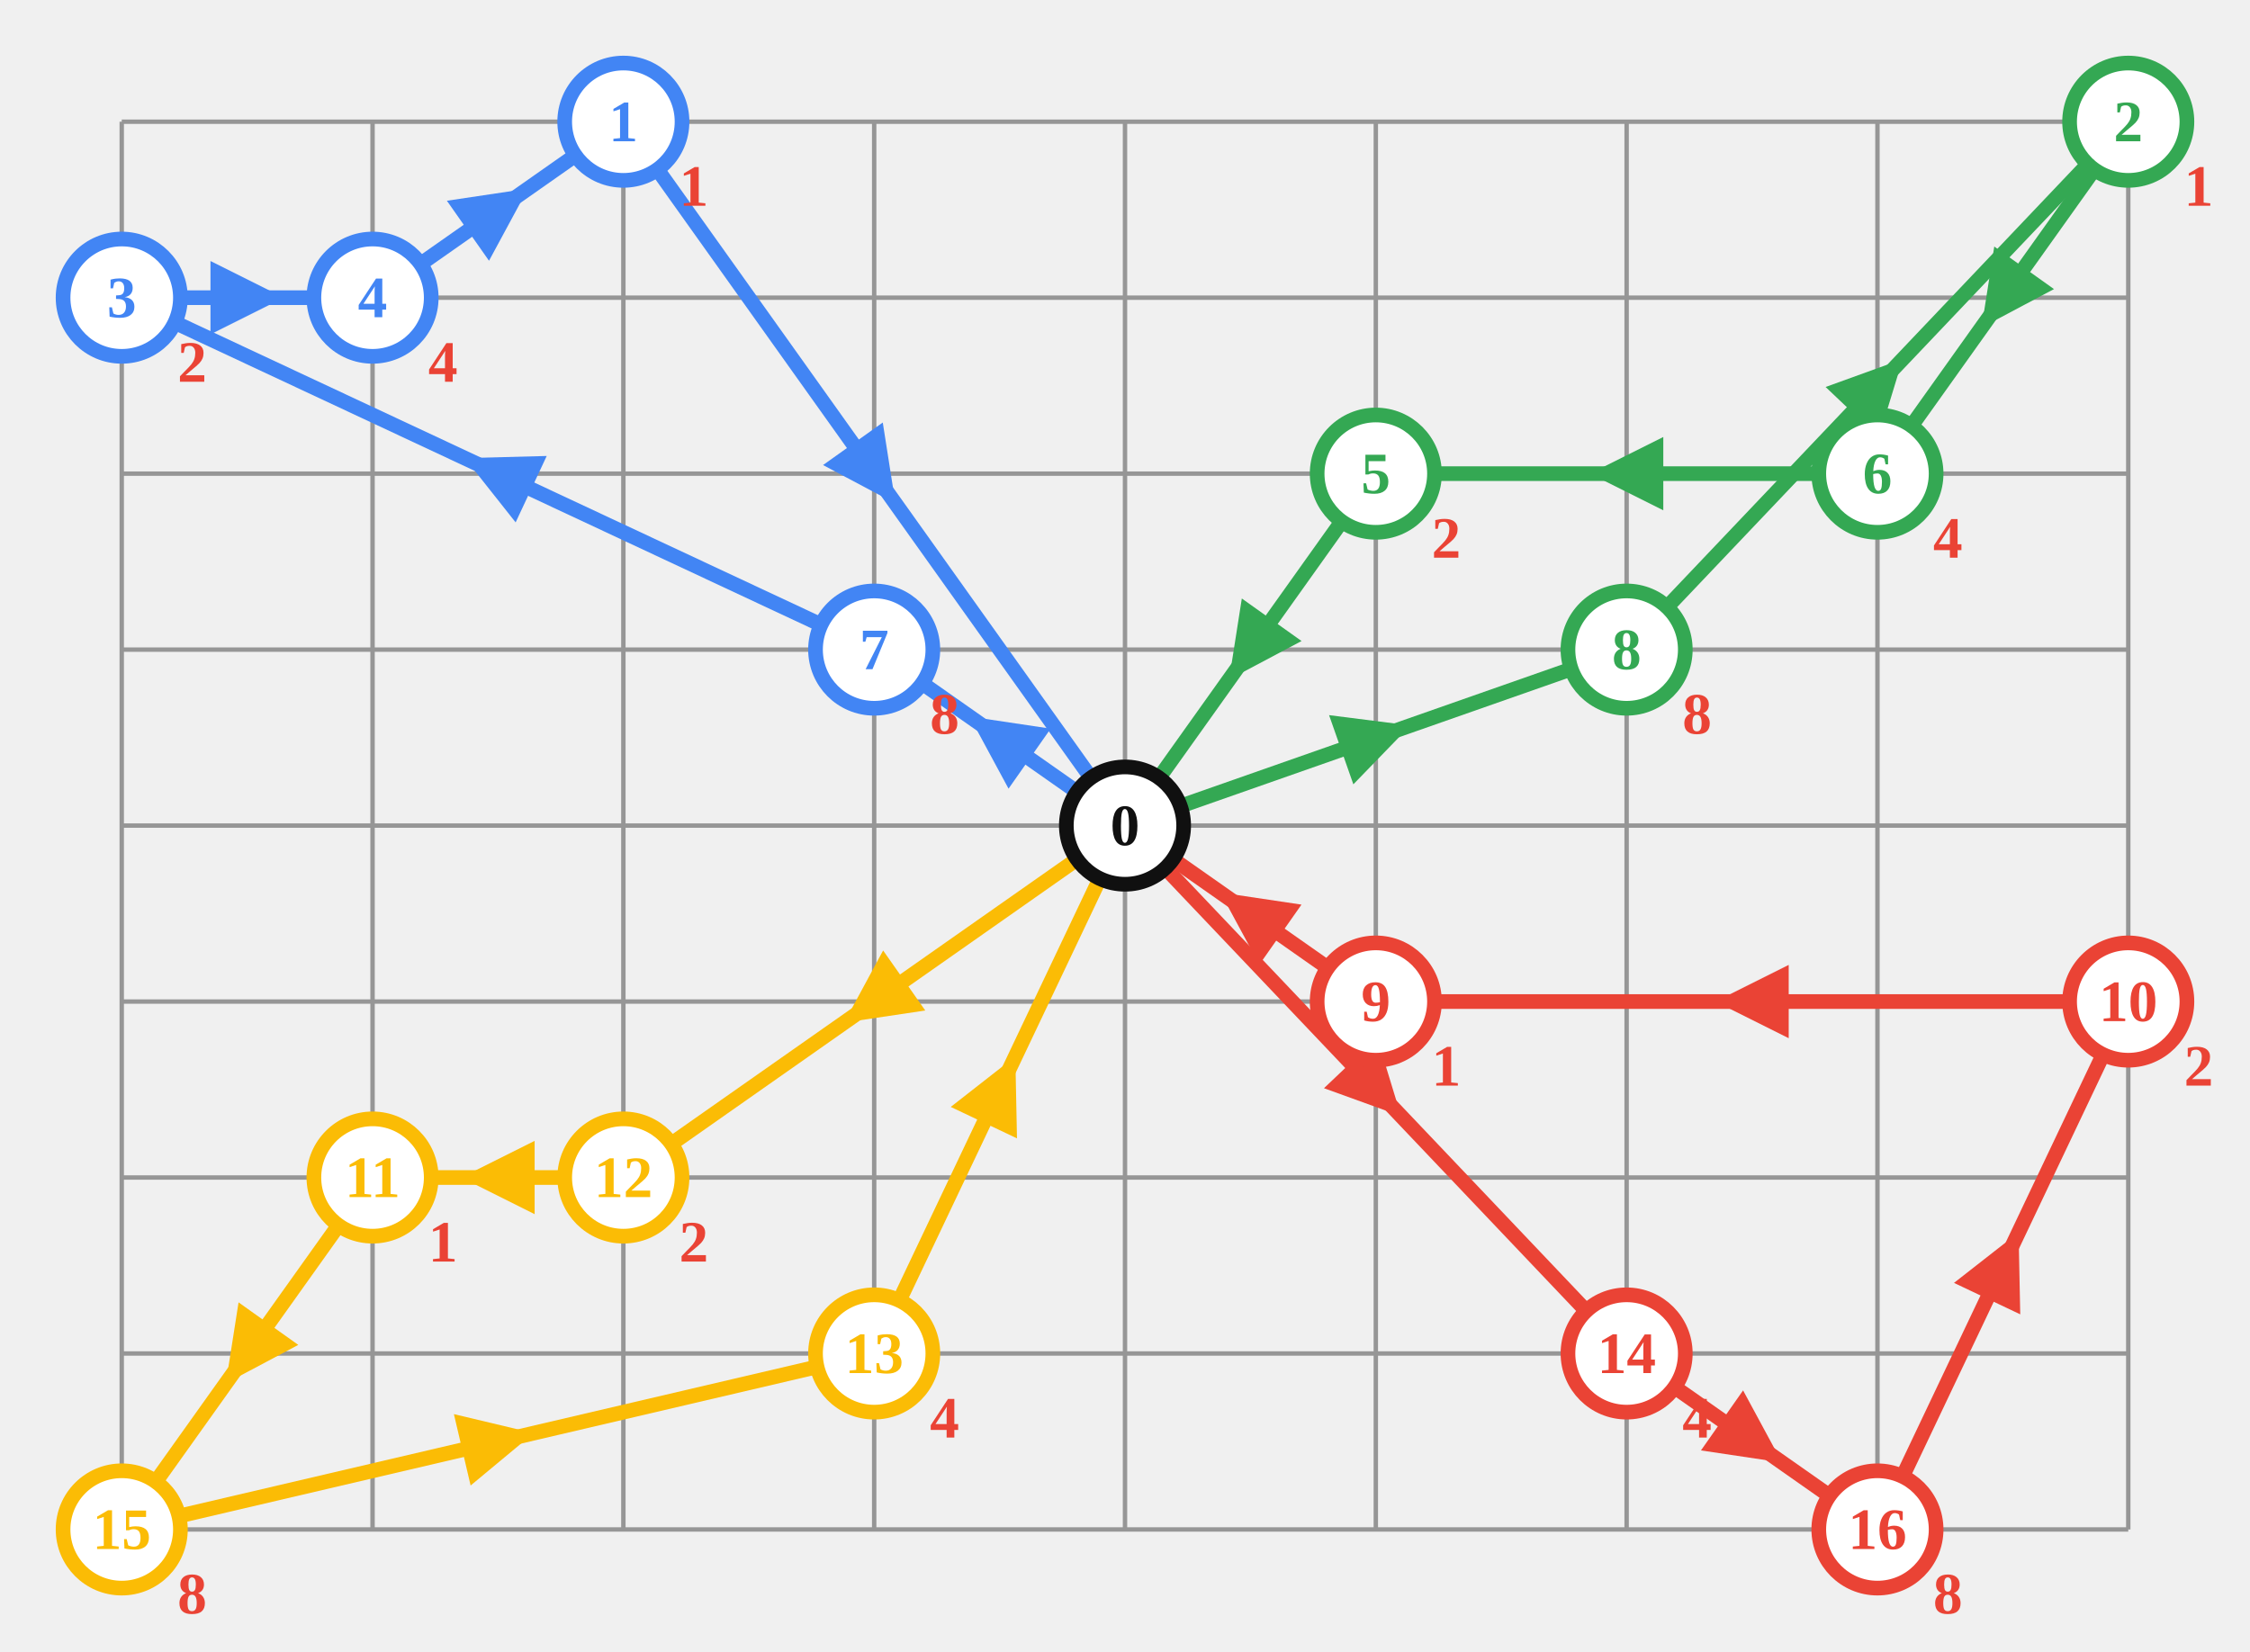
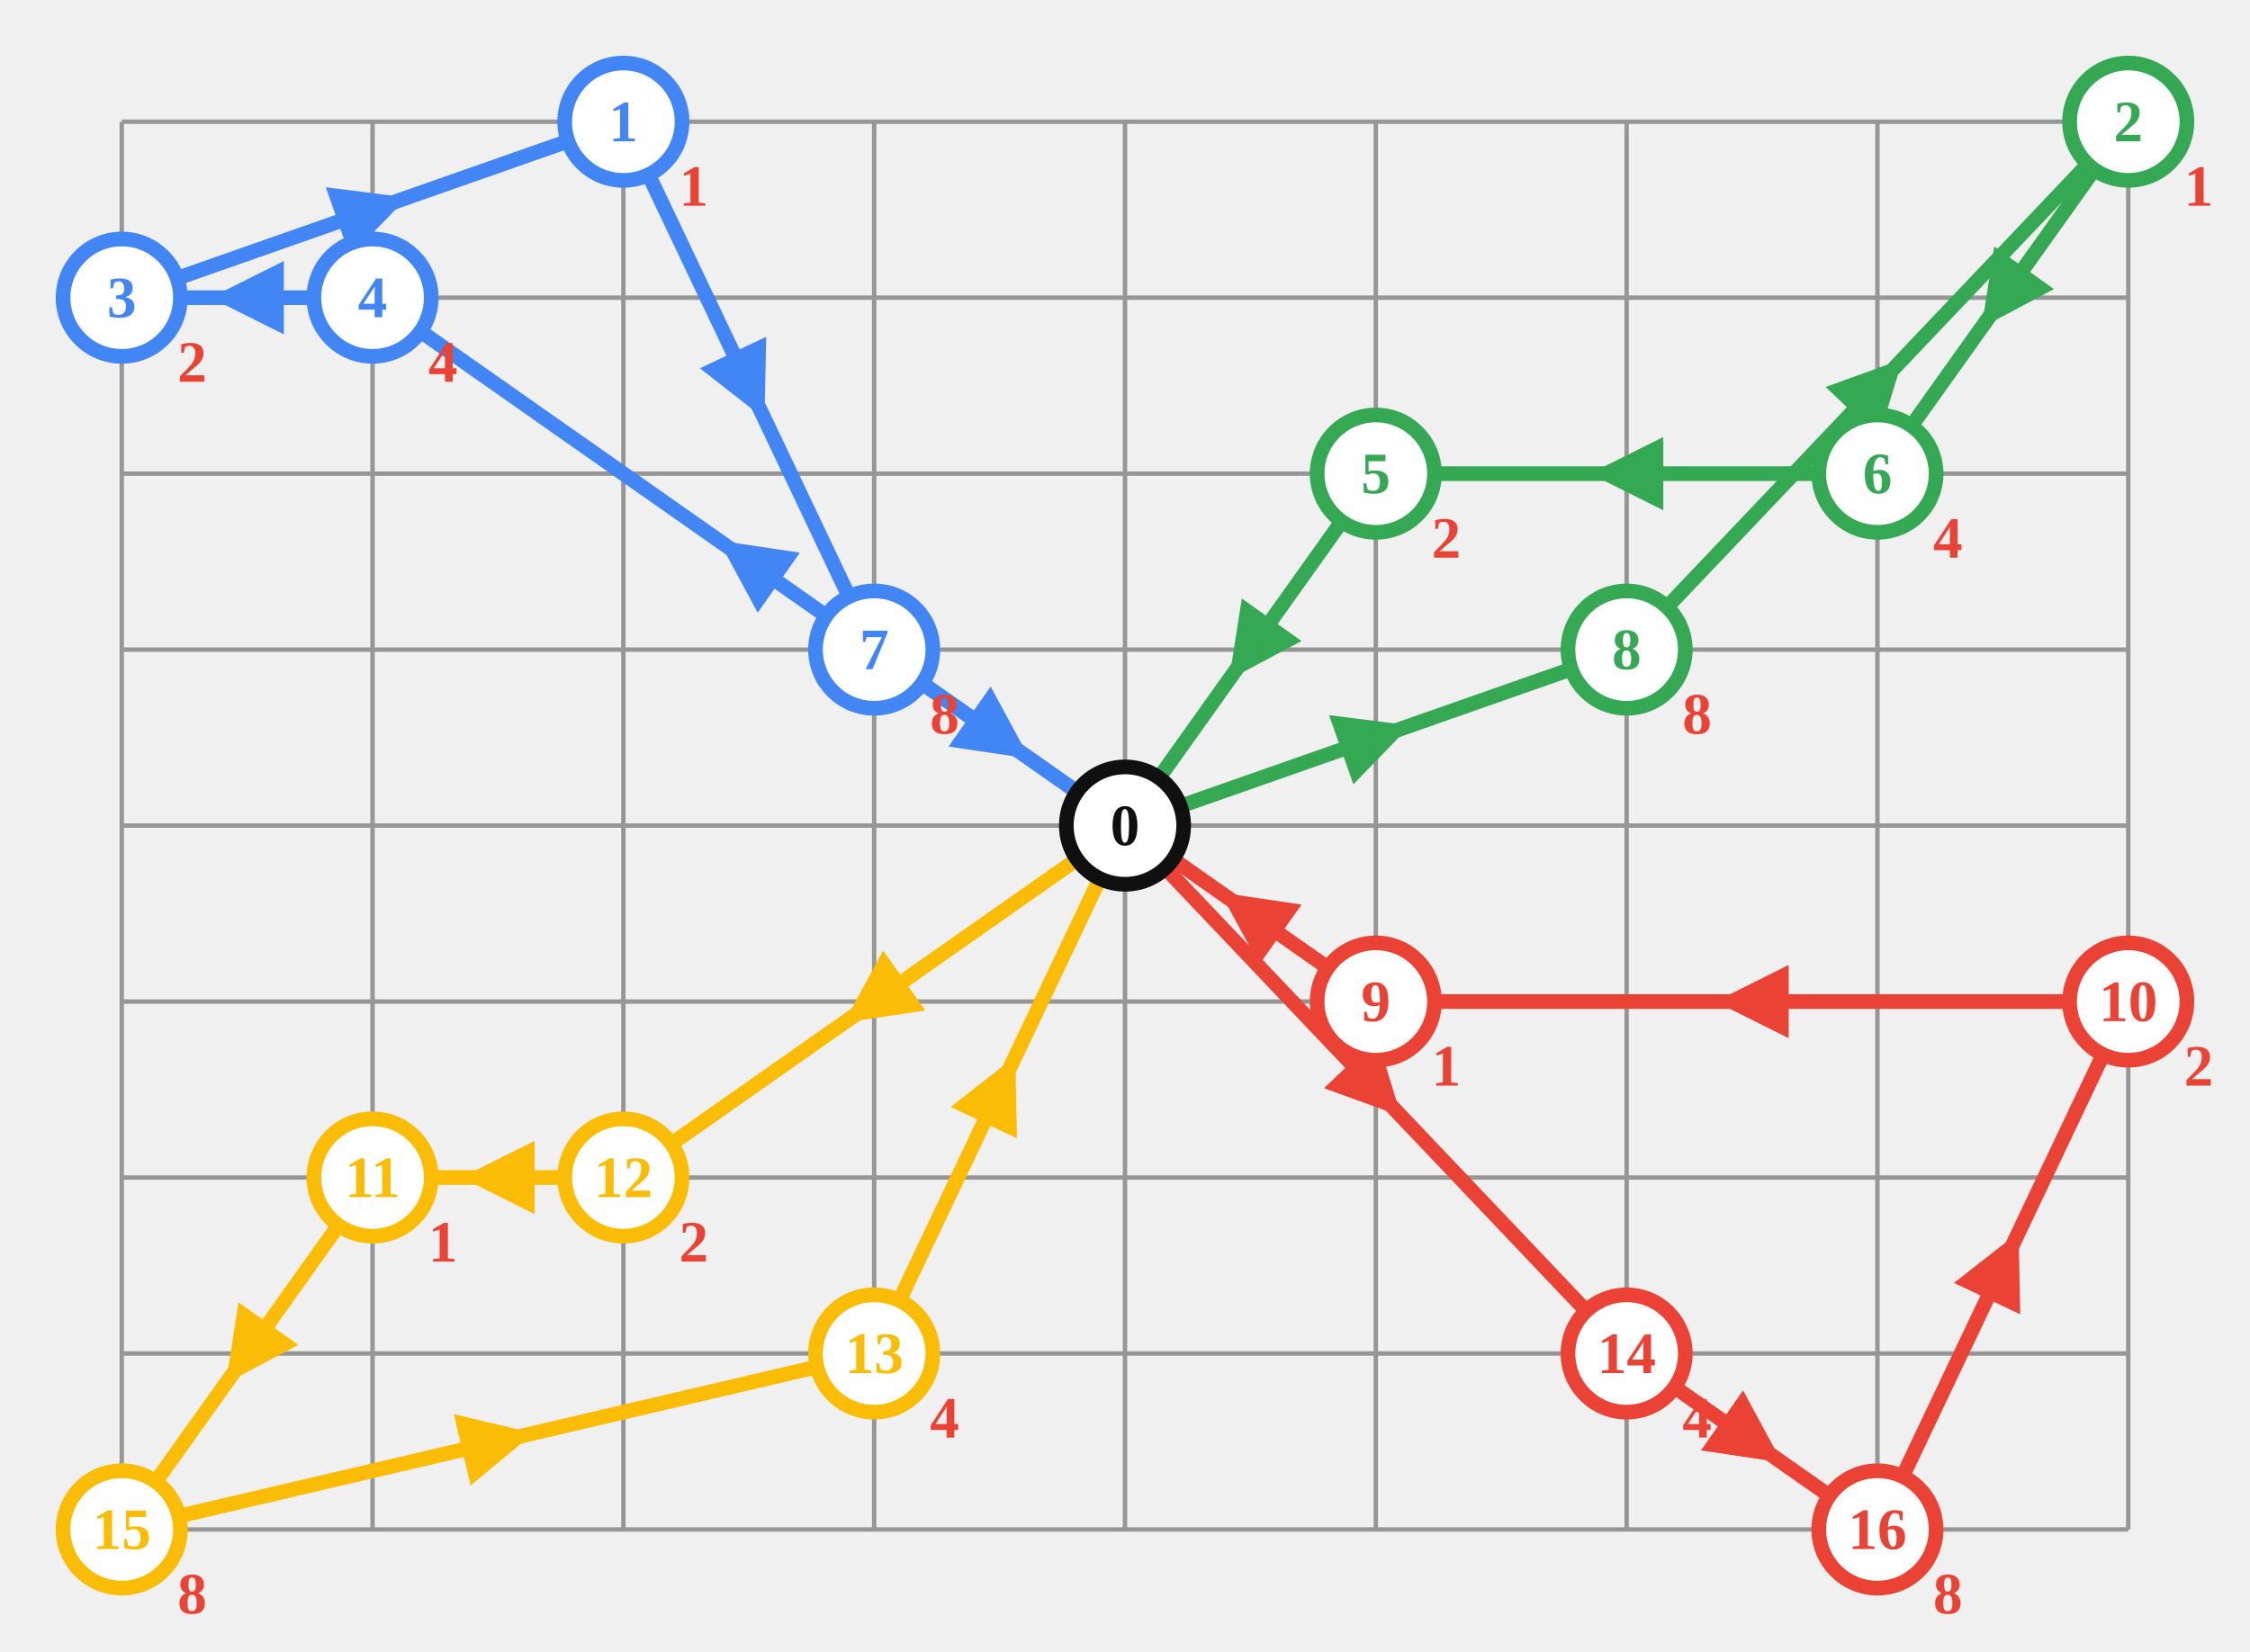
<svg xmlns="http://www.w3.org/2000/svg" version="1.1" width="1022.667" height="750.667" viewBox="-55.333 -55.333 1022.667 750.667">
  <defs>
    <marker id="arrow_blue" viewBox="0 0 16 16" refX="8" refY="8" markerUnits="strokeWidth" markerWidth="5" markerHeight="5" orient="auto">
      <path d="M 0 0 L 16 8 L 0 16 z" stroke="none" fill="#4285F4" />
    </marker>
    <marker id="arrow_red" viewBox="0 0 16 16" refX="8" refY="8" markerUnits="strokeWidth" markerWidth="5" markerHeight="5" orient="auto">
      <path d="M 0 0 L 16 8 L 0 16 z" stroke="none" fill="#EA4335" />
    </marker>
    <marker id="arrow_yellow" viewBox="0 0 16 16" refX="8" refY="8" markerUnits="strokeWidth" markerWidth="5" markerHeight="5" orient="auto">
      <path d="M 0 0 L 16 8 L 0 16 z" stroke="none" fill="#FBBC05" />
    </marker>
    <marker id="arrow_green" viewBox="0 0 16 16" refX="8" refY="8" markerUnits="strokeWidth" markerWidth="5" markerHeight="5" orient="auto">
      <path d="M 0 0 L 16 8 L 0 16 z" stroke="none" fill="#34A853" />
    </marker>
    <marker id="arrow_black" viewBox="0 0 16 16" refX="8" refY="8" markerUnits="strokeWidth" markerWidth="5" markerHeight="5" orient="auto">
      <path d="M 0 0 L 16 8 L 0 16 z" stroke="none" fill="#101010" />
    </marker>
    <marker id="arrow_white" viewBox="0 0 16 16" refX="8" refY="8" markerUnits="strokeWidth" markerWidth="5" markerHeight="5" orient="auto">
      <path d="M 0 0 L 16 8 L 0 16 z" stroke="none" fill="#FFFFFF" />
    </marker>
  </defs>
  <line x1="0" y1="0" x2="912" y2="0" style="stroke-width:2;stroke:#969696;fill:none" />
  <line x1="0" y1="80" x2="912" y2="80" style="stroke-width:2;stroke:#969696;fill:none" />
  <line x1="0" y1="160" x2="912" y2="160" style="stroke-width:2;stroke:#969696;fill:none" />
  <line x1="0" y1="240" x2="912" y2="240" style="stroke-width:2;stroke:#969696;fill:none" />
  <line x1="0" y1="320" x2="912" y2="320" style="stroke-width:2;stroke:#969696;fill:none" />
  <line x1="0" y1="400" x2="912" y2="400" style="stroke-width:2;stroke:#969696;fill:none" />
  <line x1="0" y1="480" x2="912" y2="480" style="stroke-width:2;stroke:#969696;fill:none" />
  <line x1="0" y1="560" x2="912" y2="560" style="stroke-width:2;stroke:#969696;fill:none" />
  <line x1="0" y1="640" x2="912" y2="640" style="stroke-width:2;stroke:#969696;fill:none" />
  <line x1="0" y1="0" x2="0" y2="640" style="stroke-width:2;stroke:#969696;fill:none" />
  <line x1="114" y1="0" x2="114" y2="640" style="stroke-width:2;stroke:#969696;fill:none" />
  <line x1="228" y1="0" x2="228" y2="640" style="stroke-width:2;stroke:#969696;fill:none" />
  <line x1="342" y1="0" x2="342" y2="640" style="stroke-width:2;stroke:#969696;fill:none" />
  <line x1="456" y1="0" x2="456" y2="640" style="stroke-width:2;stroke:#969696;fill:none" />
  <line x1="570" y1="0" x2="570" y2="640" style="stroke-width:2;stroke:#969696;fill:none" />
  <line x1="684" y1="0" x2="684" y2="640" style="stroke-width:2;stroke:#969696;fill:none" />
  <line x1="798" y1="0" x2="798" y2="640" style="stroke-width:2;stroke:#969696;fill:none" />
  <line x1="912" y1="0" x2="912" y2="640" style="stroke-width:2;stroke:#969696;fill:none" />
-   <polyline points="456,320 399.0,280.0 342,240" style="stroke-width:6.667;stroke:#4285F4;fill:none;marker-mid:url(#arrow_blue)" />
-   <polyline points="342,240 171.0,160.0 0,80" style="stroke-width:6.667;stroke:#4285F4;fill:none;marker-mid:url(#arrow_blue)" />
-   <polyline points="0,80 57.0,80.0 114,80" style="stroke-width:6.667;stroke:#4285F4;fill:none;marker-mid:url(#arrow_blue)" />
-   <polyline points="114,80 171.0,40.0 228,0" style="stroke-width:6.667;stroke:#4285F4;fill:none;marker-mid:url(#arrow_blue)" />
-   <polyline points="228,0 342.0,160.0 456,320" style="stroke-width:6.667;stroke:#4285F4;fill:none;marker-mid:url(#arrow_blue)" />
+   <polyline points="456,320 285.0,200.0 114,80" style="stroke-width:6.667;stroke:#4285F4;fill:none;marker-mid:url(#arrow_blue)" />
+   <polyline points="114,80 57.0,80.0 0,80" style="stroke-width:6.667;stroke:#4285F4;fill:none;marker-mid:url(#arrow_blue)" />
+   <polyline points="0,80 114.0,40.0 228,0" style="stroke-width:6.667;stroke:#4285F4;fill:none;marker-mid:url(#arrow_blue)" />
+   <polyline points="228,0 285.0,120.0 342,240" style="stroke-width:6.667;stroke:#4285F4;fill:none;marker-mid:url(#arrow_blue)" />
+   <polyline points="342,240 399.0,280.0 456,320" style="stroke-width:6.667;stroke:#4285F4;fill:none;marker-mid:url(#arrow_blue)" />
+   <circle cx="114" cy="80" r="26.667" style="stroke-width:6.667;stroke:#4285F4;fill:white" />
+   <text x="114" y="80" dy="8.889" style="text-anchor:middle;font-weight:bold;font-size:26.667;stroke:none;fill:#4285F4">4</text>
+   <circle cx="0" cy="80" r="26.667" style="stroke-width:6.667;stroke:#4285F4;fill:white" />
+   <text x="0" y="80" dy="8.889" style="text-anchor:middle;font-weight:bold;font-size:26.667;stroke:none;fill:#4285F4">3</text>
+   <circle cx="228" cy="0" r="26.667" style="stroke-width:6.667;stroke:#4285F4;fill:white" />
+   <text x="228" y="0" dy="8.889" style="text-anchor:middle;font-weight:bold;font-size:26.667;stroke:none;fill:#4285F4">1</text>
  <circle cx="342" cy="240" r="26.667" style="stroke-width:6.667;stroke:#4285F4;fill:white" />
  <text x="342" y="240" dy="8.889" style="text-anchor:middle;font-weight:bold;font-size:26.667;stroke:none;fill:#4285F4">7</text>
-   <circle cx="0" cy="80" r="26.667" style="stroke-width:6.667;stroke:#4285F4;fill:white" />
-   <text x="0" y="80" dy="8.889" style="text-anchor:middle;font-weight:bold;font-size:26.667;stroke:none;fill:#4285F4">3</text>
-   <circle cx="114" cy="80" r="26.667" style="stroke-width:6.667;stroke:#4285F4;fill:white" />
-   <text x="114" y="80" dy="8.889" style="text-anchor:middle;font-weight:bold;font-size:26.667;stroke:none;fill:#4285F4">4</text>
-   <circle cx="228" cy="0" r="26.667" style="stroke-width:6.667;stroke:#4285F4;fill:white" />
-   <text x="228" y="0" dy="8.889" style="text-anchor:middle;font-weight:bold;font-size:26.667;stroke:none;fill:#4285F4">1</text>
  <polyline points="456,320 570.0,440.0 684,560" style="stroke-width:6.667;stroke:#EA4335;fill:none;marker-mid:url(#arrow_red)" />
  <polyline points="684,560 741.0,600.0 798,640" style="stroke-width:6.667;stroke:#EA4335;fill:none;marker-mid:url(#arrow_red)" />
  <polyline points="798,640 855.0,520.0 912,400" style="stroke-width:6.667;stroke:#EA4335;fill:none;marker-mid:url(#arrow_red)" />
  <polyline points="912,400 741.0,400.0 570,400" style="stroke-width:6.667;stroke:#EA4335;fill:none;marker-mid:url(#arrow_red)" />
  <polyline points="570,400 513.0,360.0 456,320" style="stroke-width:6.667;stroke:#EA4335;fill:none;marker-mid:url(#arrow_red)" />
  <circle cx="684" cy="560" r="26.667" style="stroke-width:6.667;stroke:#EA4335;fill:white" />
  <text x="684" y="560" dy="8.889" style="text-anchor:middle;font-weight:bold;font-size:26.667;stroke:none;fill:#EA4335">14</text>
  <circle cx="798" cy="640" r="26.667" style="stroke-width:6.667;stroke:#EA4335;fill:white" />
  <text x="798" y="640" dy="8.889" style="text-anchor:middle;font-weight:bold;font-size:26.667;stroke:none;fill:#EA4335">16</text>
  <circle cx="912" cy="400" r="26.667" style="stroke-width:6.667;stroke:#EA4335;fill:white" />
  <text x="912" y="400" dy="8.889" style="text-anchor:middle;font-weight:bold;font-size:26.667;stroke:none;fill:#EA4335">10</text>
  <circle cx="570" cy="400" r="26.667" style="stroke-width:6.667;stroke:#EA4335;fill:white" />
  <text x="570" y="400" dy="8.889" style="text-anchor:middle;font-weight:bold;font-size:26.667;stroke:none;fill:#EA4335">9</text>
  <polyline points="456,320 342.0,400.0 228,480" style="stroke-width:6.667;stroke:#FBBC05;fill:none;marker-mid:url(#arrow_yellow)" />
  <polyline points="228,480 171.0,480.0 114,480" style="stroke-width:6.667;stroke:#FBBC05;fill:none;marker-mid:url(#arrow_yellow)" />
  <polyline points="114,480 57.0,560.0 0,640" style="stroke-width:6.667;stroke:#FBBC05;fill:none;marker-mid:url(#arrow_yellow)" />
  <polyline points="0,640 171.0,600.0 342,560" style="stroke-width:6.667;stroke:#FBBC05;fill:none;marker-mid:url(#arrow_yellow)" />
  <polyline points="342,560 399.0,440.0 456,320" style="stroke-width:6.667;stroke:#FBBC05;fill:none;marker-mid:url(#arrow_yellow)" />
  <circle cx="228" cy="480" r="26.667" style="stroke-width:6.667;stroke:#FBBC05;fill:white" />
  <text x="228" y="480" dy="8.889" style="text-anchor:middle;font-weight:bold;font-size:26.667;stroke:none;fill:#FBBC05">12</text>
  <circle cx="114" cy="480" r="26.667" style="stroke-width:6.667;stroke:#FBBC05;fill:white" />
  <text x="114" y="480" dy="8.889" style="text-anchor:middle;font-weight:bold;font-size:26.667;stroke:none;fill:#FBBC05">11</text>
  <circle cx="0" cy="640" r="26.667" style="stroke-width:6.667;stroke:#FBBC05;fill:white" />
  <text x="0" y="640" dy="8.889" style="text-anchor:middle;font-weight:bold;font-size:26.667;stroke:none;fill:#FBBC05">15</text>
  <circle cx="342" cy="560" r="26.667" style="stroke-width:6.667;stroke:#FBBC05;fill:white" />
  <text x="342" y="560" dy="8.889" style="text-anchor:middle;font-weight:bold;font-size:26.667;stroke:none;fill:#FBBC05">13</text>
  <polyline points="456,320 570.0,280.0 684,240" style="stroke-width:6.667;stroke:#34A853;fill:none;marker-mid:url(#arrow_green)" />
  <polyline points="684,240 798.0,120.0 912,0" style="stroke-width:6.667;stroke:#34A853;fill:none;marker-mid:url(#arrow_green)" />
  <polyline points="912,0 855.0,80.0 798,160" style="stroke-width:6.667;stroke:#34A853;fill:none;marker-mid:url(#arrow_green)" />
  <polyline points="798,160 684.0,160.0 570,160" style="stroke-width:6.667;stroke:#34A853;fill:none;marker-mid:url(#arrow_green)" />
  <polyline points="570,160 513.0,240.0 456,320" style="stroke-width:6.667;stroke:#34A853;fill:none;marker-mid:url(#arrow_green)" />
  <circle cx="684" cy="240" r="26.667" style="stroke-width:6.667;stroke:#34A853;fill:white" />
  <text x="684" y="240" dy="8.889" style="text-anchor:middle;font-weight:bold;font-size:26.667;stroke:none;fill:#34A853">8</text>
  <circle cx="912" cy="0" r="26.667" style="stroke-width:6.667;stroke:#34A853;fill:white" />
  <text x="912" y="0" dy="8.889" style="text-anchor:middle;font-weight:bold;font-size:26.667;stroke:none;fill:#34A853">2</text>
  <circle cx="798" cy="160" r="26.667" style="stroke-width:6.667;stroke:#34A853;fill:white" />
  <text x="798" y="160" dy="8.889" style="text-anchor:middle;font-weight:bold;font-size:26.667;stroke:none;fill:#34A853">6</text>
  <circle cx="570" cy="160" r="26.667" style="stroke-width:6.667;stroke:#34A853;fill:white" />
  <text x="570" y="160" dy="8.889" style="text-anchor:middle;font-weight:bold;font-size:26.667;stroke:none;fill:#34A853">5</text>
  <circle cx="456" cy="320" r="26.667" style="stroke-width:6.667;stroke:#101010;fill:white" />
  <text x="456" y="320" dy="8.889" style="text-anchor:middle;font-weight:bold;font-size:26.667;stroke:none;fill:#101010">0</text>
  <text x="260.0" y="29.333" dy="8.889" style="text-anchor:middle;font-weight:bold;font-size:26.667;stroke:none;fill:#EA4335">1</text>
  <text x="944.0" y="29.333" dy="8.889" style="text-anchor:middle;font-weight:bold;font-size:26.667;stroke:none;fill:#EA4335">1</text>
  <text x="32.0" y="109.333" dy="8.889" style="text-anchor:middle;font-weight:bold;font-size:26.667;stroke:none;fill:#EA4335">2</text>
  <text x="146.0" y="109.333" dy="8.889" style="text-anchor:middle;font-weight:bold;font-size:26.667;stroke:none;fill:#EA4335">4</text>
  <text x="602.0" y="189.333" dy="8.889" style="text-anchor:middle;font-weight:bold;font-size:26.667;stroke:none;fill:#EA4335">2</text>
  <text x="830.0" y="189.333" dy="8.889" style="text-anchor:middle;font-weight:bold;font-size:26.667;stroke:none;fill:#EA4335">4</text>
  <text x="374.0" y="269.333" dy="8.889" style="text-anchor:middle;font-weight:bold;font-size:26.667;stroke:none;fill:#EA4335">8</text>
  <text x="716.0" y="269.333" dy="8.889" style="text-anchor:middle;font-weight:bold;font-size:26.667;stroke:none;fill:#EA4335">8</text>
  <text x="602.0" y="429.333" dy="8.889" style="text-anchor:middle;font-weight:bold;font-size:26.667;stroke:none;fill:#EA4335">1</text>
  <text x="944.0" y="429.333" dy="8.889" style="text-anchor:middle;font-weight:bold;font-size:26.667;stroke:none;fill:#EA4335">2</text>
  <text x="146.0" y="509.333" dy="8.889" style="text-anchor:middle;font-weight:bold;font-size:26.667;stroke:none;fill:#EA4335">1</text>
  <text x="260.0" y="509.333" dy="8.889" style="text-anchor:middle;font-weight:bold;font-size:26.667;stroke:none;fill:#EA4335">2</text>
  <text x="374.0" y="589.333" dy="8.889" style="text-anchor:middle;font-weight:bold;font-size:26.667;stroke:none;fill:#EA4335">4</text>
  <text x="716.0" y="589.333" dy="8.889" style="text-anchor:middle;font-weight:bold;font-size:26.667;stroke:none;fill:#EA4335">4</text>
  <text x="32.0" y="669.333" dy="8.889" style="text-anchor:middle;font-weight:bold;font-size:26.667;stroke:none;fill:#EA4335">8</text>
  <text x="830.0" y="669.333" dy="8.889" style="text-anchor:middle;font-weight:bold;font-size:26.667;stroke:none;fill:#EA4335">8</text>
</svg>
